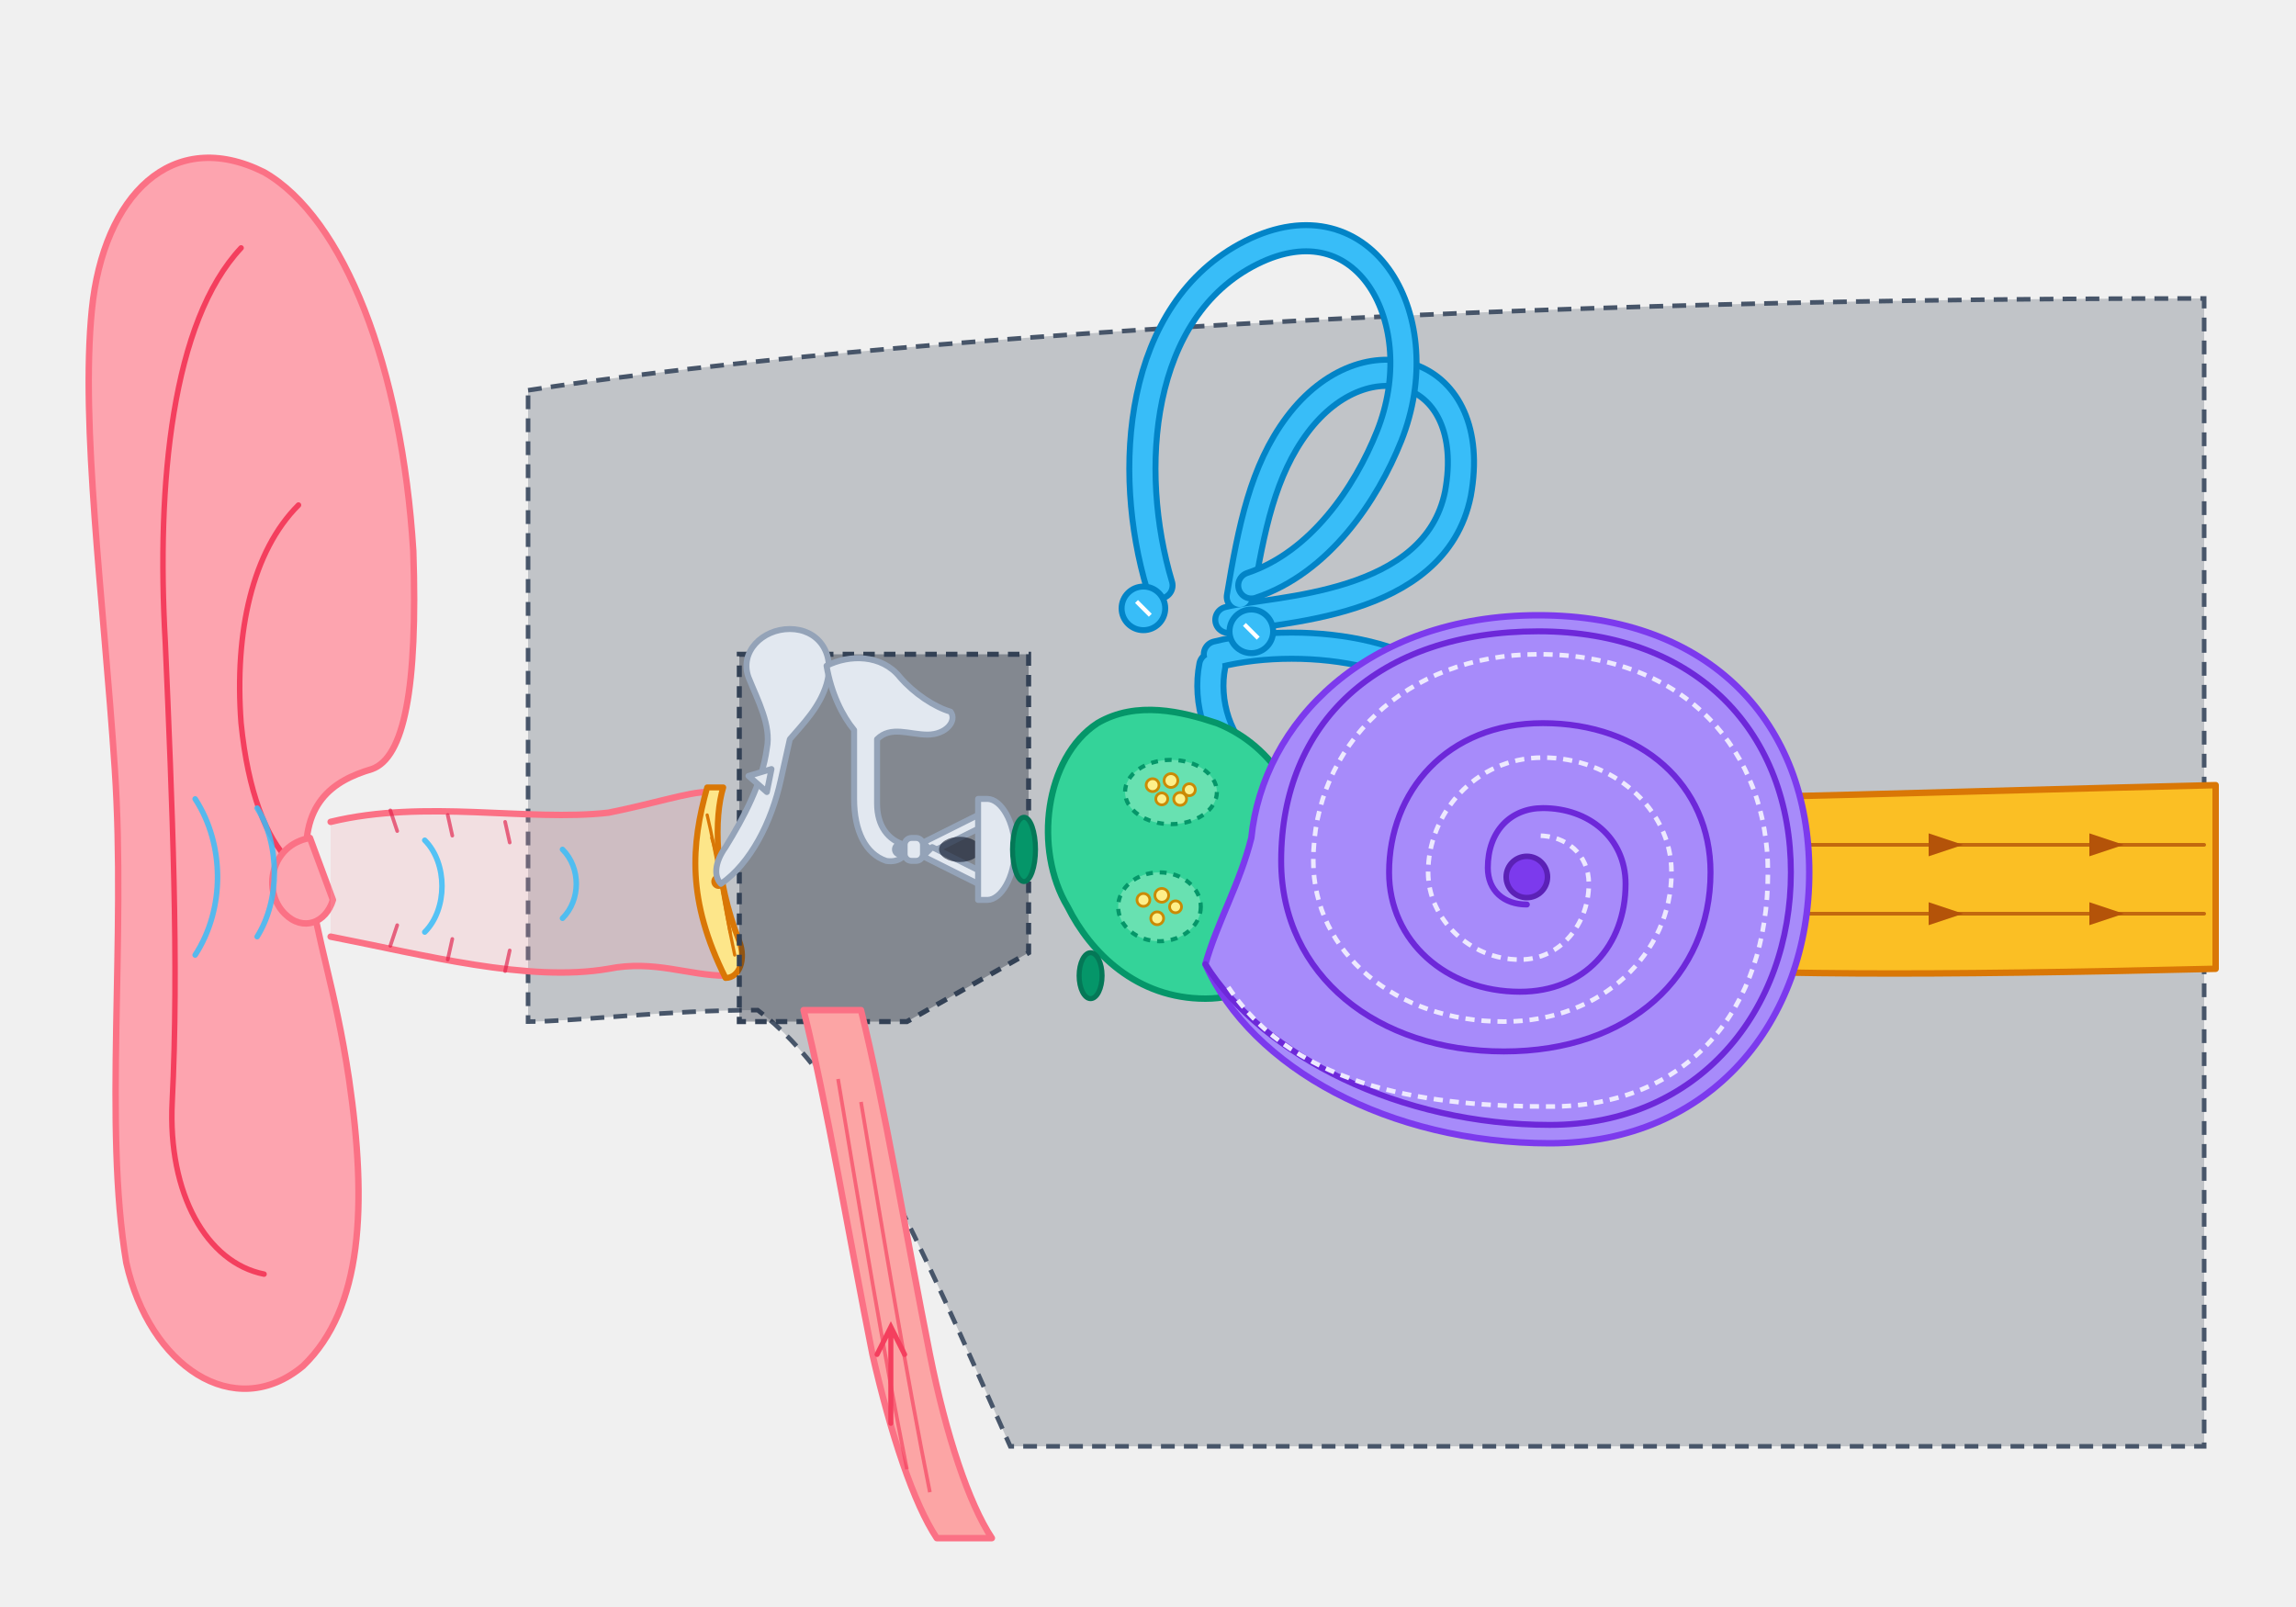
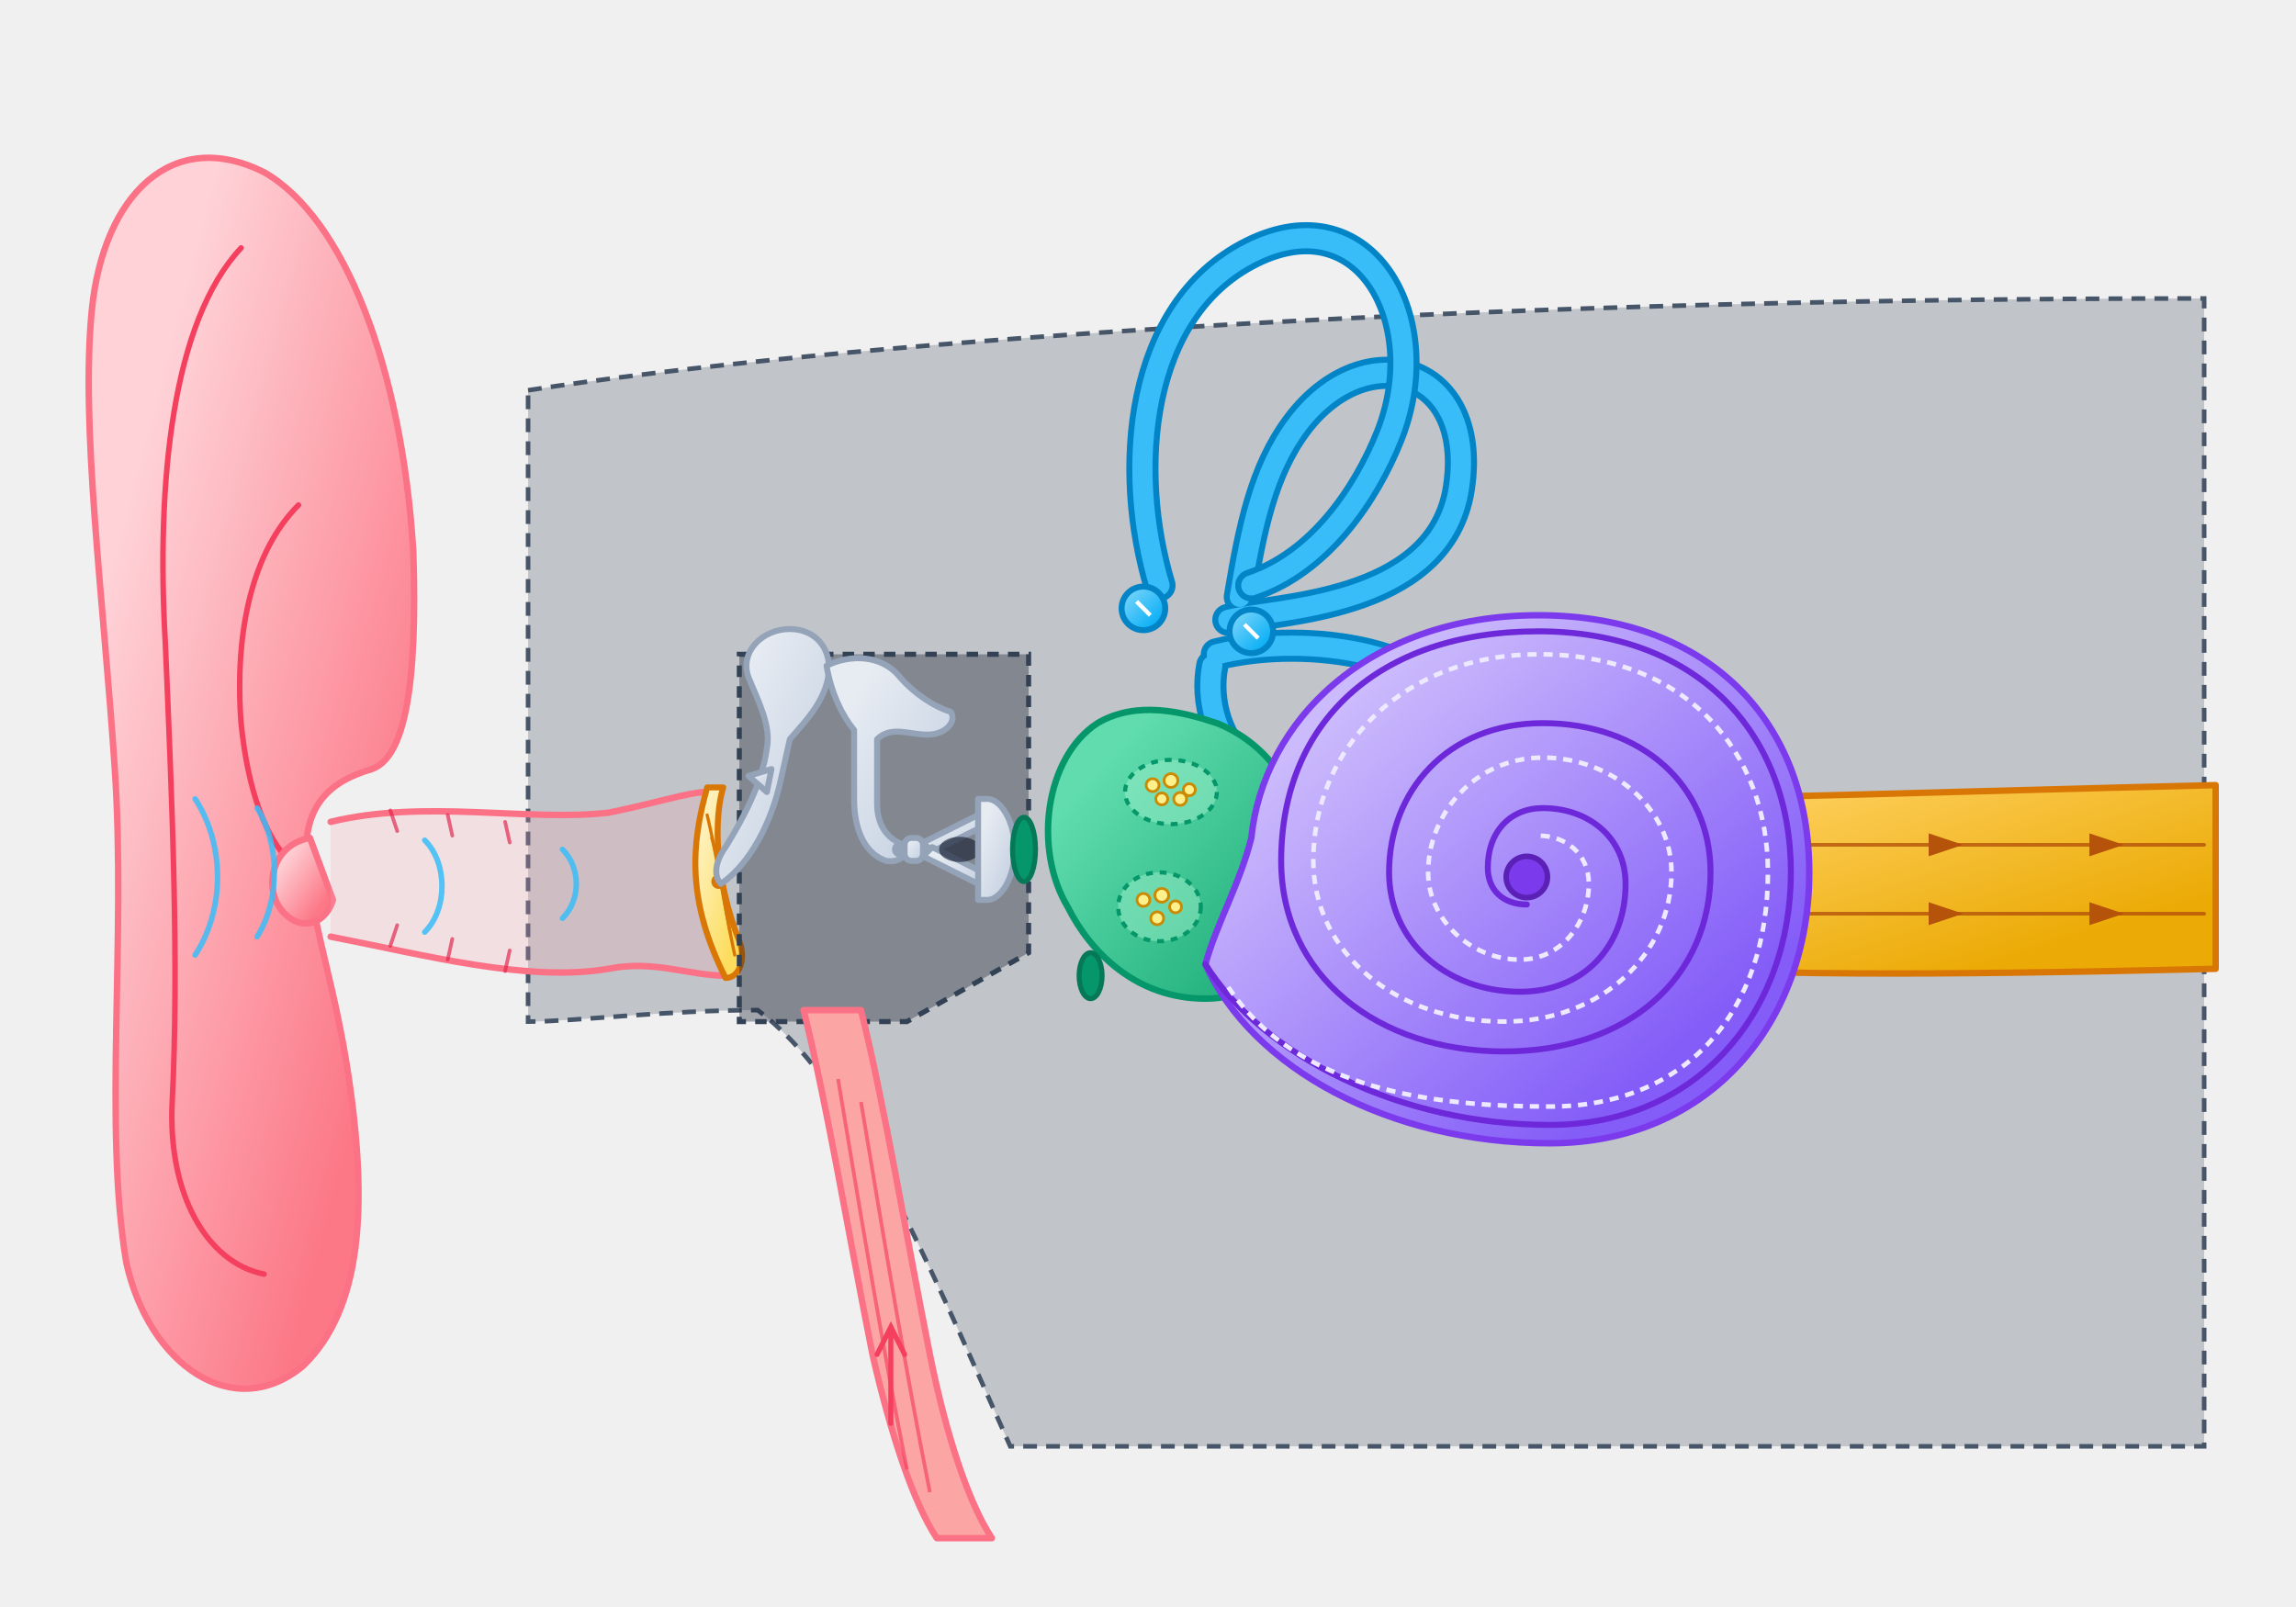
<svg xmlns="http://www.w3.org/2000/svg" viewBox="0 0 1000 700" width="1000" height="700">
  <defs>
+     <linearGradient id="gradPinna" x1="20%" y1="20%" x2="80%" y2="80%">
+       <stop offset="0%" stop-color="#fed2d7" />
+       <stop offset="100%" stop-color="#fc7887" />
+     </linearGradient>
+     <linearGradient id="gradEardrum" x1="20%" y1="20%" x2="80%" y2="80%">
+       <stop offset="0%" stop-color="#fef0b9" />
+       <stop offset="100%" stop-color="#fddd5e" />
+     </linearGradient>
+     <linearGradient id="gradOssicle" x1="20%" y1="20%" x2="80%" y2="80%">
+       <stop offset="0%" stop-color="#e7ecf3" />
+       <stop offset="100%" stop-color="#c9d4e3" />
+     </linearGradient>
+     <linearGradient id="gradAmpulla" x1="20%" y1="20%" x2="80%" y2="80%">
+       <stop offset="0%" stop-color="#6bcffa" />
+       <stop offset="100%" stop-color="#0eb1f6" />
+     </linearGradient>
+     <linearGradient id="gradVestibule" x1="20%" y1="20%" x2="80%" y2="80%">
+       <stop offset="0%" stop-color="#60dcaf" />
+       <stop offset="100%" stop-color="#27b480" />
+     </linearGradient>
+     <linearGradient id="gradCochlea" x1="20%" y1="20%" x2="80%" y2="80%">
+       <stop offset="0%" stop-color="#cbbafc" />
+       <stop offset="100%" stop-color="#845df8" />
+     </linearGradient>
+     <linearGradient id="gradNerve" x1="20%" y1="20%" x2="80%" y2="80%">
+       <stop offset="0%" stop-color="#fccc55" />
+       <stop offset="100%" stop-color="#ebaa05" />
+     </linearGradient>
    <style>
      /* 2D Flat Textbook Schematic Styles (Crisp 2.4 ~ 3.0px strokes, solid flat colors) */
      .bone-contour { fill: #1e293b; fill-opacity: 0.22; stroke: #475569; stroke-width: 2.0; stroke-dasharray: 6,4; }
      
      /* Outer Ear */
-       .pinna-body { fill: #fda4af; stroke: #fb7185; stroke-width: 2.8; stroke-linejoin: round; }
+       .pinna-body { fill: url(#gradPinna); stroke: #fb7185; stroke-width: 2.8; stroke-linejoin: round; }
      .pinna-fold { fill: none; stroke: #f43f5e; stroke-width: 2.4; stroke-linecap: round; }
      .ear-canal-lumen { fill: #fda4af; fill-opacity: 0.22; stroke: none; }
      .ear-canal-wall { fill: none; stroke: #fb7185; stroke-width: 2.8; stroke-linecap: round; }
      .canal-cilia { stroke: #e11d48; stroke-width: 1.6; stroke-linecap: round; opacity: 0.65; }
      
-       .eardrum-sheet { fill: #fde68a; stroke: #d97706; stroke-width: 2.6; stroke-linejoin: round; }
+       .eardrum-sheet { fill: url(#gradEardrum); stroke: #d97706; stroke-width: 2.6; stroke-linejoin: round; }
      .eardrum-detail { fill: none; stroke: #d97706; stroke-width: 1.4; stroke-linecap: round; }
      
      /* Middle Ear */
      .middle-ear-cavity { fill: #0f172a; fill-opacity: 0.35; stroke: #334155; stroke-width: 2.2; stroke-dasharray: 5,4; }
-       .ossicle-bone { fill: #e2e8f0; stroke: #94a3b8; stroke-width: 2.6; stroke-linejoin: round; }
+       .ossicle-bone { fill: url(#gradOssicle); stroke: #94a3b8; stroke-width: 2.6; stroke-linejoin: round; }
      .eustachian-wall { fill: #fca5a5; stroke: #fb7185; stroke-width: 2.8; stroke-linejoin: round; }
      
      /* Inner Ear */
      .canal-arch-outer { fill: none; stroke: #0284c7; stroke-width: 14.0; stroke-linecap: round; stroke-linejoin: round; }
      .canal-arch-inner { fill: none; stroke: #38bdf8; stroke-width: 8.8; stroke-linecap: round; stroke-linejoin: round; }
-       .ampulla-bulb { fill: #38bdf8; stroke: #0284c7; stroke-width: 2.6; }
+       .ampulla-bulb { fill: url(#gradAmpulla); stroke: #0284c7; stroke-width: 2.6; }
      
-       .vestibule-body { fill: #34d399; stroke: #059669; stroke-width: 2.8; stroke-linejoin: round; }
+       .vestibule-body { fill: url(#gradVestibule); stroke: #059669; stroke-width: 2.8; stroke-linejoin: round; }
      .macula-chamber { fill: #a7f3d0; fill-opacity: 0.45; stroke: #059669; stroke-width: 1.8; stroke-dasharray: 3,3; }
      .otolith-bead { fill: #fef08a; stroke: #ca8a04; stroke-width: 1.2; }
      
-       .cochlea-solid { fill: #a78bfa; stroke: #7c3aed; stroke-width: 2.8; stroke-linejoin: round; }
+       .cochlea-solid { fill: url(#gradCochlea); stroke: #7c3aed; stroke-width: 2.8; stroke-linejoin: round; }
      .cochlea-seam { fill: none; stroke: #6d28d9; stroke-width: 2.6; stroke-linecap: round; stroke-linejoin: round; }
      .cochlea-core { fill: #7c3aed; stroke: #5b21b6; stroke-width: 2.4; }
      .corti-track { fill: none; stroke: #ede9fe; stroke-width: 2.0; stroke-dasharray: 4,3; }
      
-       .nerve-trunk { fill: #fbbf24; stroke: #d97706; stroke-width: 2.8; stroke-linejoin: round; }
+       .nerve-trunk { fill: url(#gradNerve); stroke: #d97706; stroke-width: 2.8; stroke-linejoin: round; }
      .nerve-fiber { fill: none; stroke: #b45309; stroke-width: 1.6; stroke-linecap: round; opacity: 0.8; }
      .nerve-pulse { fill: #b45309; }
      
      .sound-arc { fill: none; stroke: #38bdf8; stroke-width: 2.4; stroke-linecap: round; opacity: 0.85; }
    </style>
  </defs>
  <path class="bone-contour" d="M 230,170            C 360,150 620,130 960,130            L 960,630            C 720,630 520,630 440,630            C 400,540 370,470 330,440            C 290,440 250,445 230,445            Z" />
  <g id="pinna">
    <path class="pinna-body" d="M 180,240              C 175,160 150,95 115,75              C 75,55 45,85 40,135              C 35,185 45,260 50,335              C 55,410 45,490 55,550              C 65,595 102,620 132,595              C 158,570 160,525 152,470              C 146,430 138,410 134,380              C 130,350 145,340 162,335              C 176,330 182,300 180,240              Z" />
    <path class="pinna-fold" d="M 105,108              C 75,140 68,210 72,280              C 75,350 78,420 75,480              C 73,520 90,550 115,555" />
    <path class="pinna-fold" d="M 130,220              C 110,240 102,275 105,315              C 108,345 116,365 126,375" />
    <path class="pinna-body" d="M 135,365              C 118,368 114,388 124,398              C 132,406 142,402 145,392              Z" />
  </g>
  <g id="earCanal">
    <path class="ear-canal-lumen" d="M 144,358              C 185,348 230,358 265,354              C 285,350 300,345 308,345              L 316,425              C 300,425 285,418 265,422              C 230,428 185,416 144,408              Z" />
    <path class="ear-canal-wall" d="M 144,358              C 185,348 230,358 265,354              C 285,350 300,345 308,345" />
    <path class="ear-canal-wall" d="M 144,408              C 185,416 230,428 265,422              C 285,418 300,425 316,425" />
    <line class="canal-cilia" x1="170" y1="353" x2="173" y2="362" />
    <line class="canal-cilia" x1="195" y1="355" x2="197" y2="364" />
    <line class="canal-cilia" x1="220" y1="358" x2="222" y2="367" />
    <line class="canal-cilia" x1="170" y1="412" x2="173" y2="403" />
    <line class="canal-cilia" x1="195" y1="418" x2="197" y2="409" />
    <line class="canal-cilia" x1="220" y1="423" x2="222" y2="414" />
    <path class="sound-arc" d="M 85,348 C 98,368 98,396 85,416" />
    <path class="sound-arc" d="M 112,352 C 122,368 122,392 112,408" />
    <path class="sound-arc" d="M 185,366 C 195,376 195,396 185,406" />
    <path class="sound-arc" d="M 245,370 C 253,378 253,392 245,400" />
  </g>
  <g id="eardrum">
    <path class="eardrum-sheet" d="M 308,343              C 301,368 299,392 316,426              C 322,426 325,418 322,410              C 311,382 311,356 315,343              Z" />
    <path class="eardrum-detail" d="M 308,355 C 312,372 314,386 318,406" />
    <path class="eardrum-detail" d="M 310,365 C 314,378 314,388 320,416" />
    <circle cx="313" cy="384" r="3.2" fill="#d97706" />
  </g>
  <path class="middle-ear-cavity" d="M 322,285            L 448,285            L 448,415            L 395,445            L 322,445            Z" />
  <g id="malleus">
    <path class="ossicle-bone" d="M 326,295              C 322,284 332,274 344,274              C 356,274 364,284 360,298              C 357,308 350,315 344,322              L 340,340              C 336,358 327,376 314,385              C 311,382 311,376 316,369              C 324,356 332,341 334,326              C 336,316 330,305 326,295              Z" />
    <path class="ossicle-bone" d="M 336,335 L 326,338 L 334,345 Z" />
  </g>
  <g id="incus">
    <path class="ossicle-bone" d="M 360,290              C 370,285 384,285 392,295              C 398,302 407,308 414,310              C 417,314 412,320 404,320              C 396,320 388,316 382,322              L 382,350              C 382,360 387,366 394,368              C 396,372 392,376 386,375              C 377,372 372,362 372,348              L 372,318              C 367,312 362,302 360,290              Z" />
    <circle cx="392" cy="370" r="3.5" fill="#94a3b8" />
  </g>
  <g id="stapes">
    <rect class="ossicle-bone" x="394" y="365" width="8" height="10" rx="3" />
    <path class="ossicle-bone" d="M 402,367              L 428,354              L 432,358              L 406,371              Z" />
    <path class="ossicle-bone" d="M 402,373              L 428,386              L 432,382              L 406,369              Z" />
    <ellipse cx="418" cy="370" rx="9" ry="5.5" fill="#0f172a" opacity="0.6" />
    <path class="ossicle-bone" d="M 430,348              C 436,348 442,358 442,370              C 442,382 436,392 430,392              L 426,392              L 426,348              Z" />
  </g>
  <g id="eustachian">
    <path class="eustachian-wall" d="M 375,440              C 385,480 395,540 405,590              C 412,625 422,655 432,670              L 408,670              C 398,655 388,625 380,590              C 370,540 360,480 350,440              Z" />
    <path d="M 365,470 C 375,530 385,590 395,640" stroke="#f43f5e" stroke-width="1.6" fill="none" opacity="0.65" />
    <path d="M 375,480 C 385,540 395,600 405,650" stroke="#f43f5e" stroke-width="1.6" fill="none" opacity="0.65" />
    <path d="M 388,620 L 388,580 M 382,590 L 388,578 L 394,590" stroke="#f43f5e" stroke-width="2.2" stroke-linecap="round" fill="none" />
  </g>
  <g id="semicircular">
    <path class="canal-arch-outer" d="M 535,270              C 555,265 625,265 635,215              C 645,160 595,145 565,185              C 550,205 545,230 540,260" />
    <path class="canal-arch-inner" d="M 535,270              C 555,265 625,265 635,215              C 645,160 595,145 565,185              C 550,205 545,230 540,260" />
    <path class="canal-arch-outer" d="M 505,255              C 490,205 495,135 545,110              C 595,85 625,140 605,190              C 595,215 575,245 545,255" />
    <path class="canal-arch-inner" d="M 505,255              C 490,205 495,135 545,110              C 595,85 625,140 605,190              C 595,215 575,245 545,255" />
    <path class="canal-arch-outer" d="M 530,285              C 570,275 630,285 635,315              C 640,345 580,355 545,335              C 530,325 525,305 528,290" />
    <path class="canal-arch-inner" d="M 530,285              C 570,275 630,285 635,315              C 640,345 580,355 545,335              C 530,325 525,305 528,290" />
    <circle class="ampulla-bulb" cx="498" cy="265" r="9.5" />
    <circle class="ampulla-bulb" cx="545" cy="275" r="9.5" />
    <circle class="ampulla-bulb" cx="530" cy="330" r="9.5" />
    <line x1="495" y1="262" x2="501" y2="268" stroke="#ffffff" stroke-width="1.8" />
    <line x1="542" y1="272" x2="548" y2="278" stroke="#ffffff" stroke-width="1.8" />
    <line x1="527" y1="327" x2="533" y2="333" stroke="#ffffff" stroke-width="1.8" />
  </g>
  <g id="vestibule">
    <path class="vestibule-body" d="M 478,315              C 455,330 450,370 465,395              C 475,415 495,435 525,435              C 555,435 570,410 570,380              C 570,350 555,325 530,315              C 515,310 495,305 478,315              Z" />
    <ellipse class="macula-chamber" cx="510" cy="345" rx="20" ry="14" />
    <ellipse class="macula-chamber" cx="505" cy="395" rx="18" ry="15" />
    <circle class="otolith-bead" cx="502" cy="342" r="2.8" />
    <circle class="otolith-bead" cx="510" cy="340" r="3.0" />
    <circle class="otolith-bead" cx="518" cy="344" r="2.6" />
    <circle class="otolith-bead" cx="506" cy="348" r="2.6" />
    <circle class="otolith-bead" cx="514" cy="348" r="2.8" />
    <circle class="otolith-bead" cx="498" cy="392" r="2.8" />
    <circle class="otolith-bead" cx="506" cy="390" r="3.0" />
    <circle class="otolith-bead" cx="512" cy="395" r="2.6" />
    <circle class="otolith-bead" cx="504" cy="400" r="2.8" />
    <ellipse cx="446" cy="370" rx="5" ry="14" fill="#059669" stroke="#047857" stroke-width="2.2" />
    <ellipse cx="475" cy="425" rx="5" ry="10" fill="#059669" stroke="#047857" stroke-width="2.2" />
  </g>
  <g id="auditoryNerve">
    <path class="nerve-trunk" d="M 565,340              C 610,320 670,312 730,315              L 745,342              C 690,340 635,348 572,365              Z" />
    <path class="nerve-trunk" d="M 700,348              C 760,348 840,345 965,342              L 965,422              C 840,425 760,425 700,420              Z" />
    <path class="nerve-fiber" d="M 585,345 C 640,335 695,332 740,335" />
    <path class="nerve-fiber" d="M 720,368 C 800,368 880,368 960,368" />
    <path class="nerve-fiber" d="M 720,398 C 800,398 880,398 960,398" />
    <polygon class="nerve-pulse" points="840,363 855,368 840,373" />
    <polygon class="nerve-pulse" points="910,363 925,368 910,373" />
    <polygon class="nerve-pulse" points="840,393 855,398 840,403" />
    <polygon class="nerve-pulse" points="910,393 925,398 910,403" />
  </g>
  <g id="cochlea">
    <path class="cochlea-solid" d="M 525,420              C 545,465 605,498 675,498              C 745,498 788,445 788,380              C 788,315 745,268 670,268              C 595,268 550,315 545,365              C 540,385 530,402 525,420              Z" />
    <path class="cochlea-seam" d="M 525,420              C 550,460 610,490 675,490              C 740,490 780,440 780,380              C 780,320 740,275 670,275              C 600,275 558,315 558,375              C 558,425 600,458 655,458              C 710,458 745,425 745,380              C 745,342 715,315 672,315              C 630,315 605,345 605,380              C 605,410 630,432 662,432              C 690,432 708,412 708,385              C 708,365 692,352 672,352              C 658,352 648,362 648,378              C 648,388 655,394 665,394" />
    <circle class="cochlea-core" cx="665" cy="382" r="9" />
    <path class="corti-track" d="M 535,430              C 565,475 625,482 675,482              C 735,482 770,440 770,380              C 770,328 735,285 670,285              C 612,285 572,325 572,375              C 572,415 608,445 655,445              C 698,445 728,415 728,380              C 728,352 702,330 672,330              C 642,330 622,355 622,380              C 622,400 640,418 662,418              C 680,418 692,402 692,385              C 692,372 682,364 670,364" />
  </g>
  <path id="flowSound" fill="none" stroke="none" d="M 20,380            C 60,380 100,380 145,380            C 190,380 240,385 305,380            L 320,380            C 335,360 350,320 365,320            C 380,320 390,345 405,370            L 442,370            C 480,370 515,405 540,430            C 570,465 625,482 675,482            C 735,482 770,440 770,380            C 770,328 735,285 670,285            C 612,285 572,325 572,375            C 572,415 608,445 655,445            C 698,445 728,415 728,380            C 728,352 702,330 672,330            C 642,330 622,355 665,382" />
  <path id="flowNerve" fill="none" stroke="none" d="M 665,382            C 720,380 780,385 840,385            C 885,385 925,385 965,385" />
  <path id="flowRotate" fill="none" stroke="none" d="M 545,260            C 525,230 515,165 545,125            C 575,95 615,120 615,175            C 615,215 585,255 545,260" />
  <path id="flowTilt" fill="none" stroke="none" d="M 515,335            C 518,360 510,385 505,415" />
</svg>
